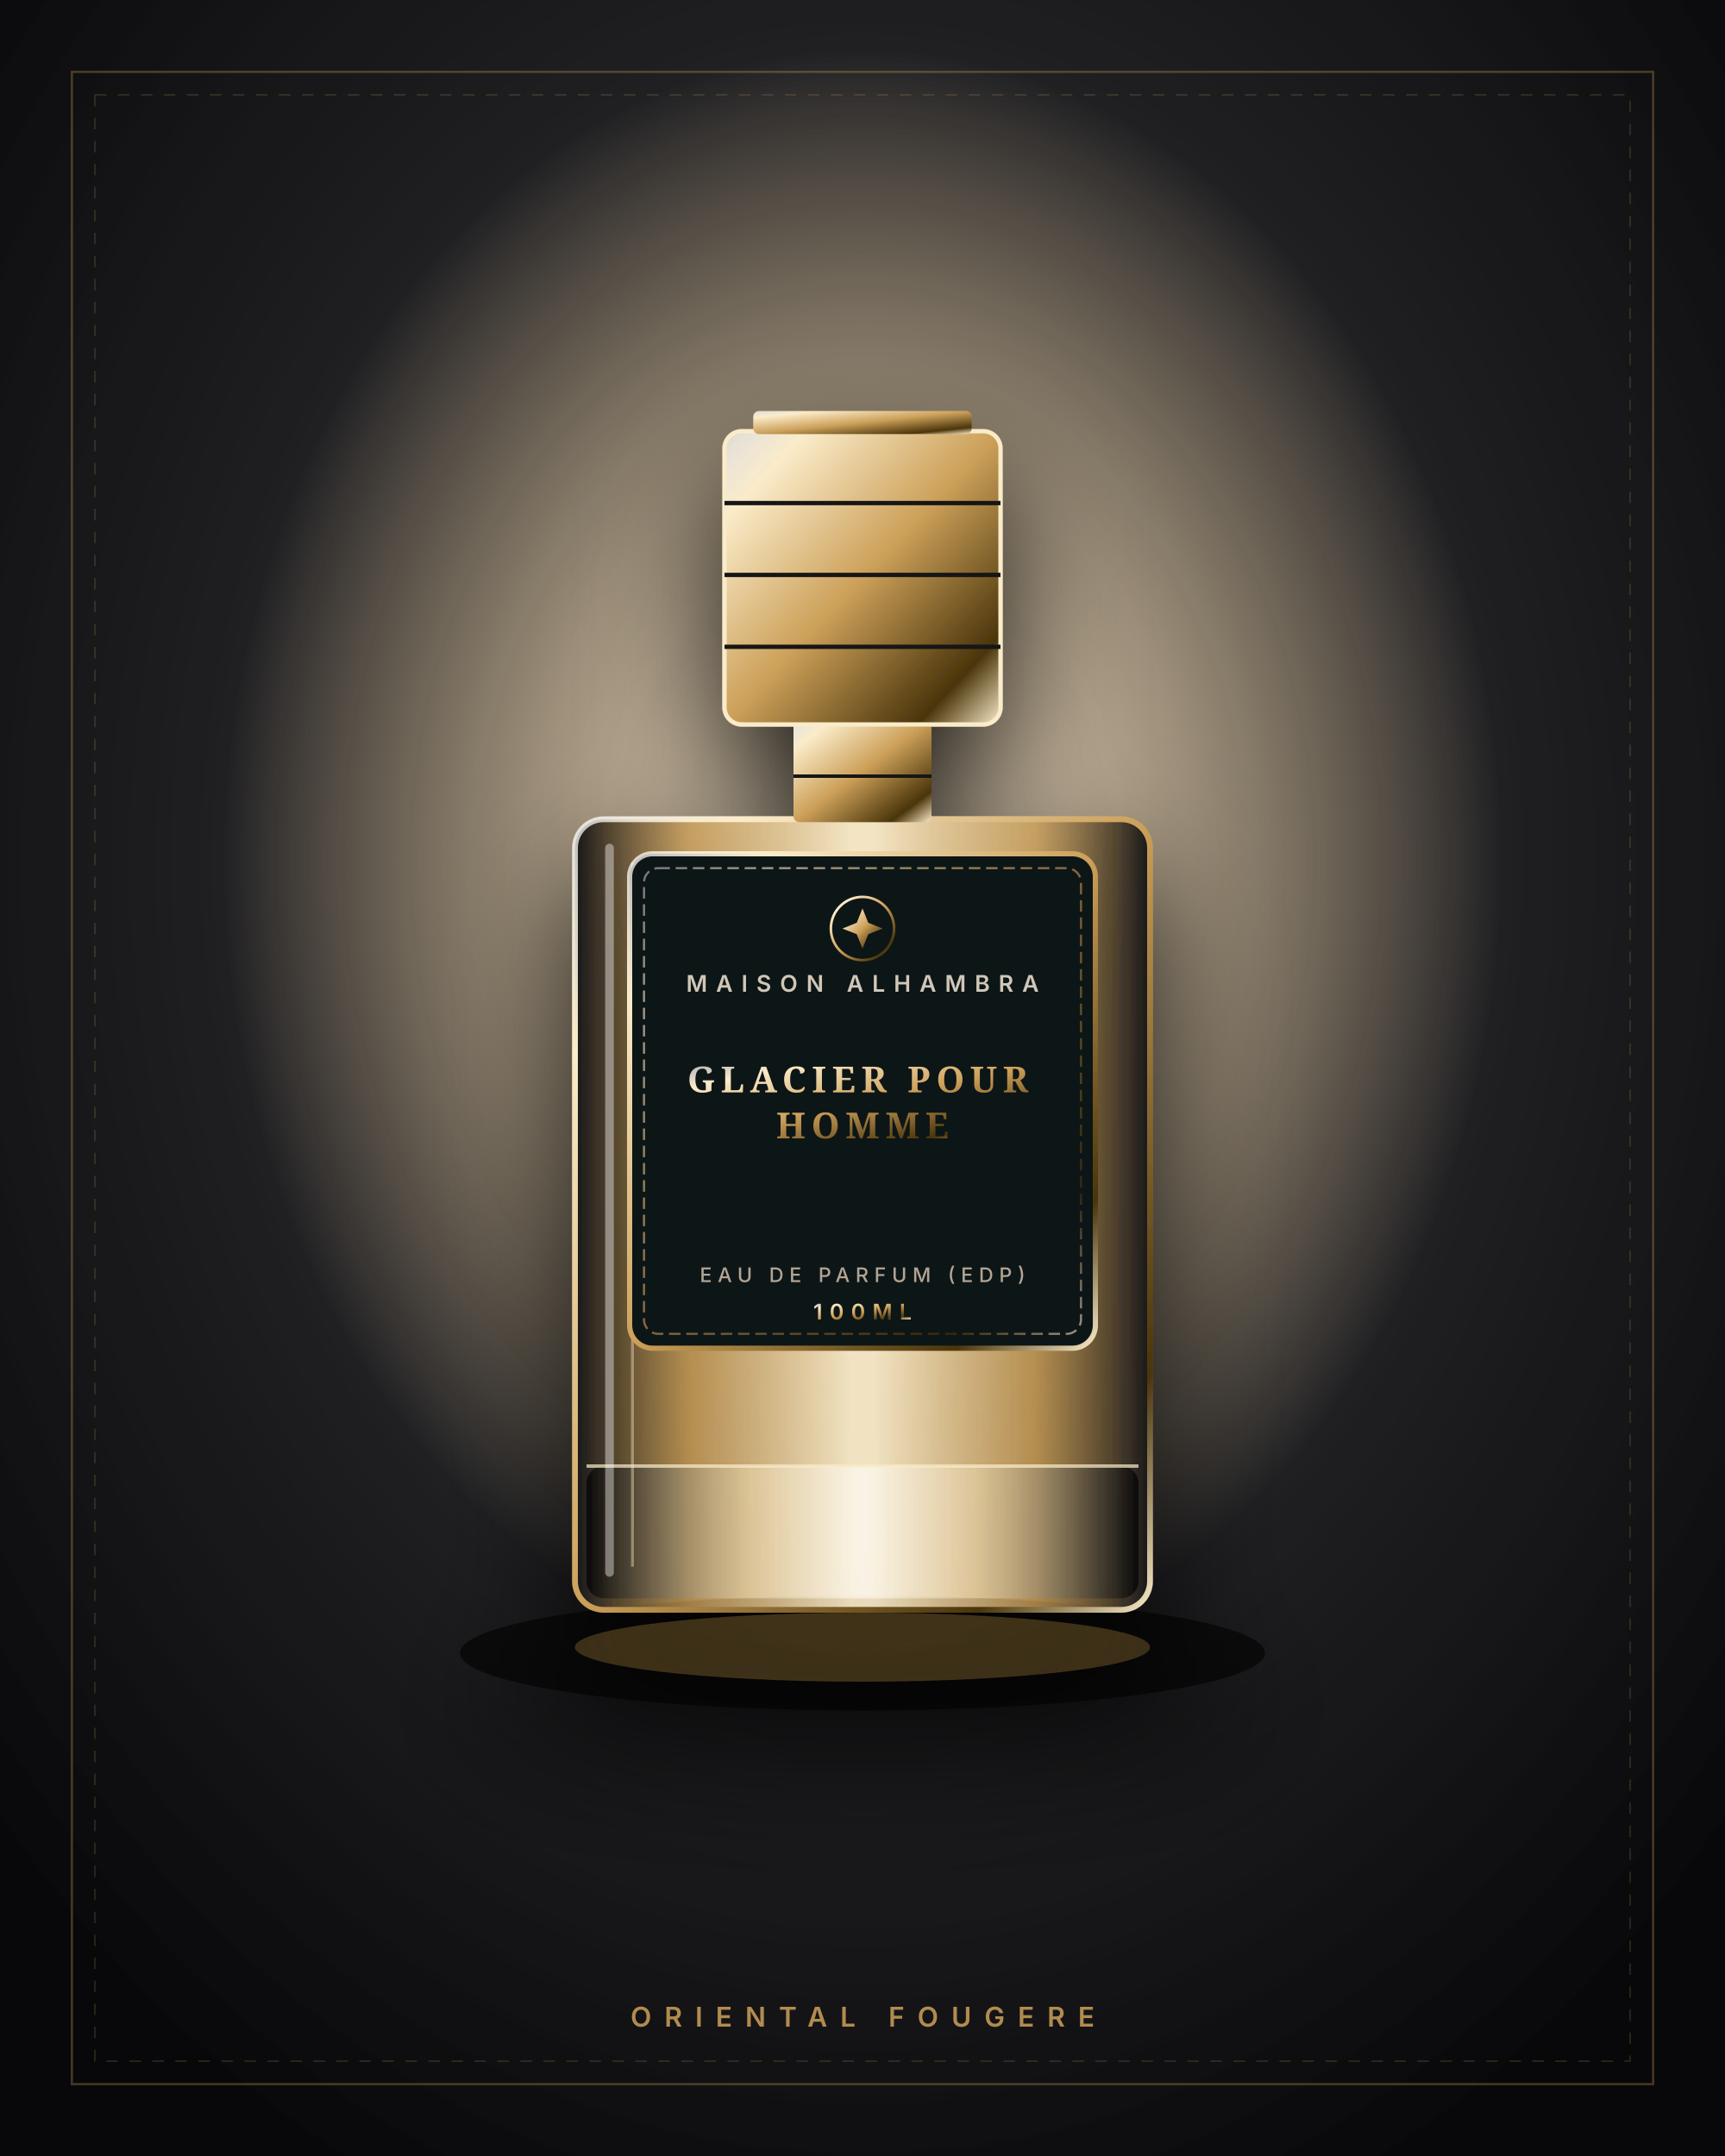
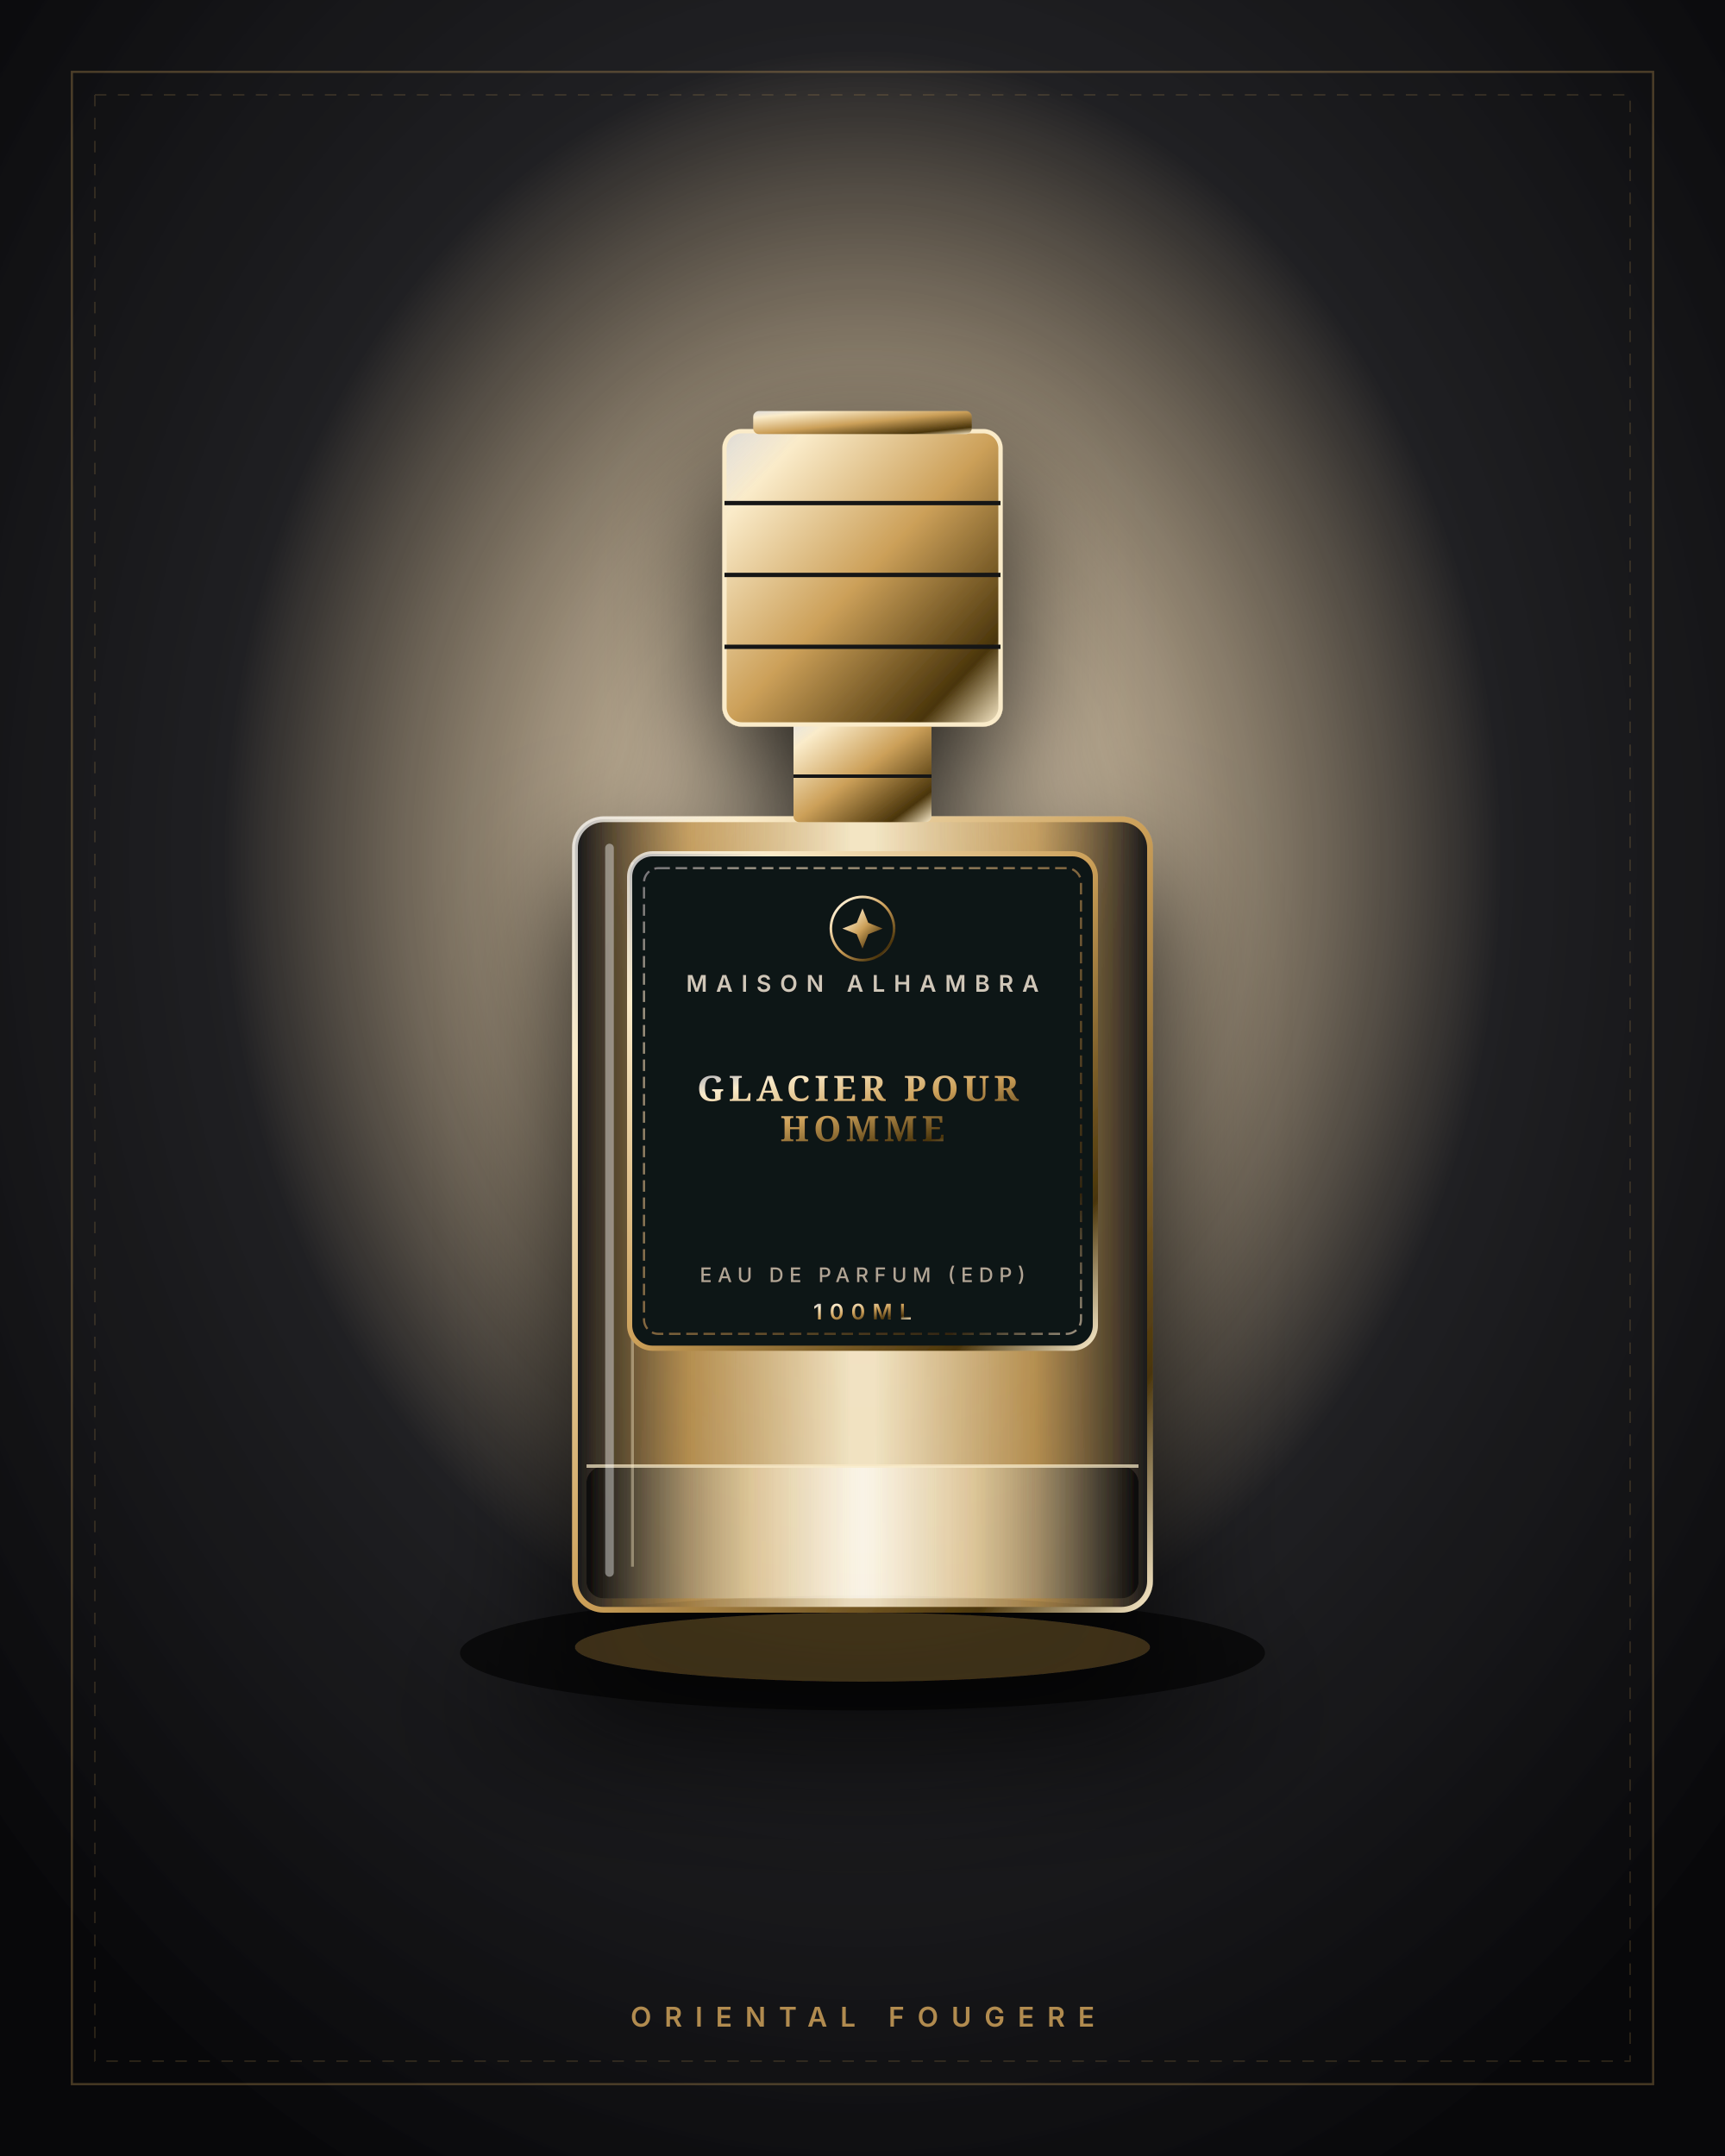
<svg xmlns="http://www.w3.org/2000/svg" viewBox="0 0 600 750" width="600" height="750">
  <defs>
    <radialGradient id="ambG" cx="50%" cy="40%" r="68%">
      <stop offset="0%" stop-color="#cca059" stop-opacity="0.32" />
      <stop offset="55%" stop-color="#151518" stop-opacity="0.95" />
      <stop offset="100%" stop-color="#08080a" />
    </radialGradient>
    <linearGradient id="metalG" x1="0%" y1="0%" x2="100%" y2="100%">
      <stop offset="0%" stop-color="#ffffff" stop-opacity="0.7" />
      <stop offset="15%" stop-color="#faebc9" />
      <stop offset="50%" stop-color="#cca059" />
      <stop offset="85%" stop-color="#4a350b" />
      <stop offset="100%" stop-color="#faebc9" />
    </linearGradient>
    <linearGradient id="bodyG" x1="0%" y1="0%" x2="100%" y2="0%">
      <stop offset="0%" stop-color="#151518" />
      <stop offset="20%" stop-color="#cca059" stop-opacity="0.75" />
      <stop offset="48%" stop-color="#faebc9" stop-opacity="0.92" />
      <stop offset="52%" stop-color="#faebc9" stop-opacity="0.92" />
      <stop offset="80%" stop-color="#cca059" stop-opacity="0.75" />
      <stop offset="100%" stop-color="#151518" />
    </linearGradient>
    <linearGradient id="baseG" x1="0%" y1="0%" x2="100%" y2="0%">
      <stop offset="0%" stop-color="#000000" stop-opacity="0.8" />
      <stop offset="30%" stop-color="#faebc9" stop-opacity="0.4" />
      <stop offset="50%" stop-color="#ffffff" stop-opacity="0.6" />
      <stop offset="70%" stop-color="#faebc9" stop-opacity="0.4" />
      <stop offset="100%" stop-color="#000000" stop-opacity="0.8" />
    </linearGradient>
    <filter id="flaconShadow" x="-30%" y="-20%" width="160%" height="150%">
      <feDropShadow dx="0" dy="20" stdDeviation="22" flood-color="#000000" flood-opacity="0.85" />
    </filter>
  </defs>
  <rect width="600" height="750" fill="url(#ambG)" />
  <rect x="25" y="25" width="550" height="700" fill="none" stroke="#cca059" stroke-width="0.75" opacity="0.32" />
  <rect x="33" y="33" width="534" height="684" fill="none" stroke="#cca059" stroke-width="0.5" stroke-dasharray="4,4" opacity="0.2" />
  <g transform="translate(300, 365)" filter="url(#flaconShadow)">
    <ellipse cx="0" cy="210" rx="140" ry="20" fill="#000000" opacity="0.6" />
    <ellipse cx="0" cy="208" rx="100" ry="12" fill="#cca059" opacity="0.25" />
    <rect x="-100" y="-80" width="200" height="275" rx="10" fill="url(#bodyG)" stroke="url(#metalG)" stroke-width="2" />
    <rect x="-96" y="145" width="192" height="46" rx="6" fill="url(#baseG)" opacity="0.95" />
    <line x1="-96" y1="145" x2="96" y2="145" stroke="#faebc9" stroke-width="1.2" opacity="0.7" />
    <line x1="-88" y1="-70" x2="-88" y2="182" stroke="#ffffff" stroke-width="3" stroke-linecap="round" opacity="0.4" />
    <line x1="-80" y1="-65" x2="-80" y2="180" stroke="#faebc9" stroke-width="1" opacity="0.4" />
    <rect x="-81.0" y="-68.0" width="162" height="172" rx="8" fill="#111216" stroke="url(#metalG)" stroke-width="1.8" />
    <rect x="-76.0" y="-63.0" width="152" height="162" rx="5" fill="none" stroke="url(#metalG)" stroke-width="0.75" stroke-dasharray="4,2" opacity="0.6" />
    <g transform="translate(0, -42.0)">
      <circle cx="0" cy="0" r="11" fill="none" stroke="url(#metalG)" stroke-width="0.9" />
      <polygon points="0,-7 2,-2 7,0 2,2 0,7 -2,2 -7,0 -2,-2" fill="url(#metalG)" />
    </g>
    <text x="0" y="-20.0" font-family="'Inter', -apple-system, sans-serif" font-size="8" font-weight="600" letter-spacing="3" fill="#cfc7b8" text-anchor="middle">MAISON ALHAMBRA</text>
    <line x1="-61.0" y1="-12.0" x2="61.0" y2="-12.0" stroke="url(#metalG)" stroke-width="0.6" opacity="0.5" />
-     <text x="0" y="15" font-family="'Cinzel', 'Playfair Display', 'Georgia', serif" font-size="12.5" font-weight="700" letter-spacing="2" fill="url(#metalG)" text-anchor="middle">
+     <text x="0" y="18.0" font-family="'Cinzel', 'Playfair Display', 'Georgia', serif" font-size="12.2" font-weight="700" letter-spacing="1.6" fill="url(#metalG)" text-anchor="middle">
      <tspan x="0" dy="0">GLACIER POUR</tspan>
-       <tspan x="0" dy="16">HOMME</tspan>
+       <tspan x="0" dy="14">HOMME</tspan>
    </text>
    <line x1="-57.0" y1="66.0" x2="57.0" y2="66.0" stroke="url(#metalG)" stroke-width="0.6" opacity="0.5" />
    <text x="0" y="81.0" font-family="'Inter', -apple-system, sans-serif" font-size="7" font-weight="500" letter-spacing="2" fill="#b0a594" text-anchor="middle">EAU DE PARFUM (EDP)</text>
    <text x="0" y="94.0" font-family="'Inter', -apple-system, sans-serif" font-size="7.5" font-weight="600" letter-spacing="2.5" fill="url(#metalG)" text-anchor="middle">100ML</text>
    <rect x="-24" y="-115" width="48" height="36" rx="2" fill="url(#metalG)" />
    <line x1="-24" y1="-95" x2="24" y2="-95" stroke="#121316" stroke-width="1.2" />
    <rect x="-48" y="-215" width="96" height="102" rx="6" fill="url(#metalG)" stroke="#faebc9" stroke-width="1.5" />
    <line x1="-48" y1="-190" x2="48" y2="-190" stroke="#121316" stroke-width="1.5" />
    <line x1="-48" y1="-165" x2="48" y2="-165" stroke="#121316" stroke-width="1.5" />
    <line x1="-48" y1="-140" x2="48" y2="-140" stroke="#121316" stroke-width="1.5" />
    <rect x="-38" y="-222" width="76" height="8" rx="2" fill="url(#metalG)" />
  </g>
  <text x="300" y="705" font-family="'Inter', -apple-system, sans-serif" font-size="9.5" font-weight="600" letter-spacing="4.5" fill="#cca059" opacity="0.85" text-anchor="middle">ORIENTAL FOUGERE</text>
</svg>
